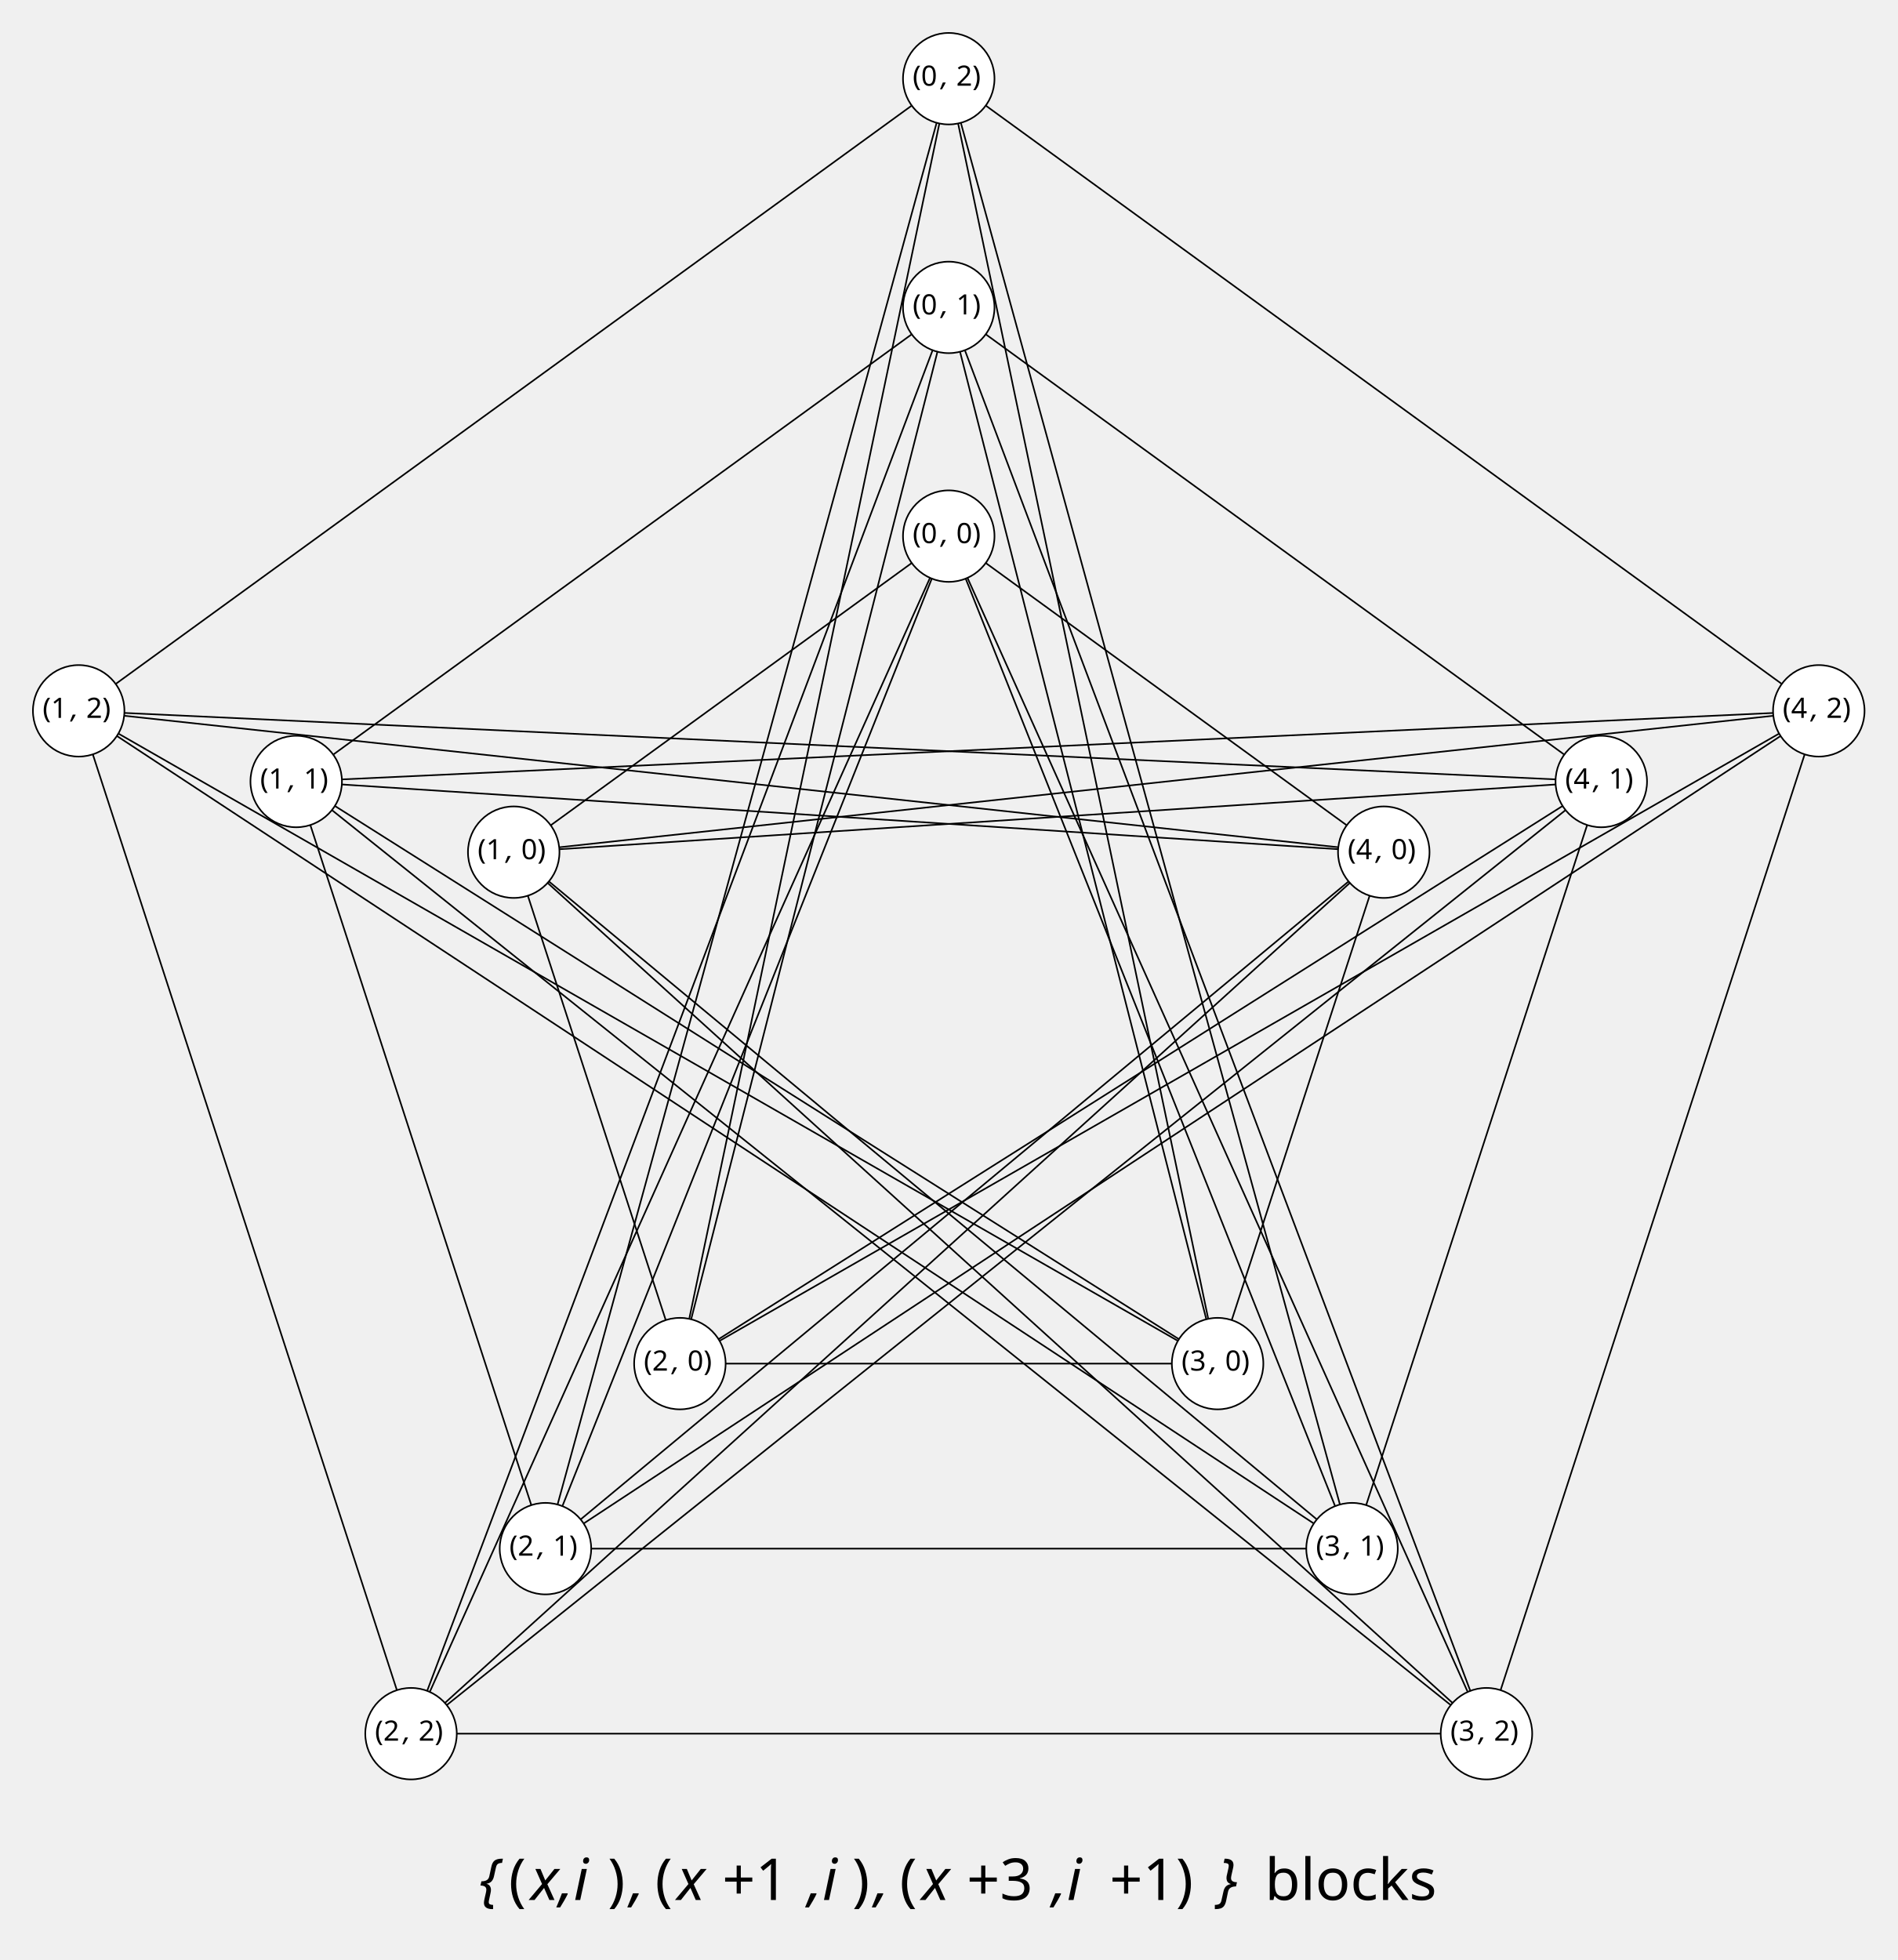
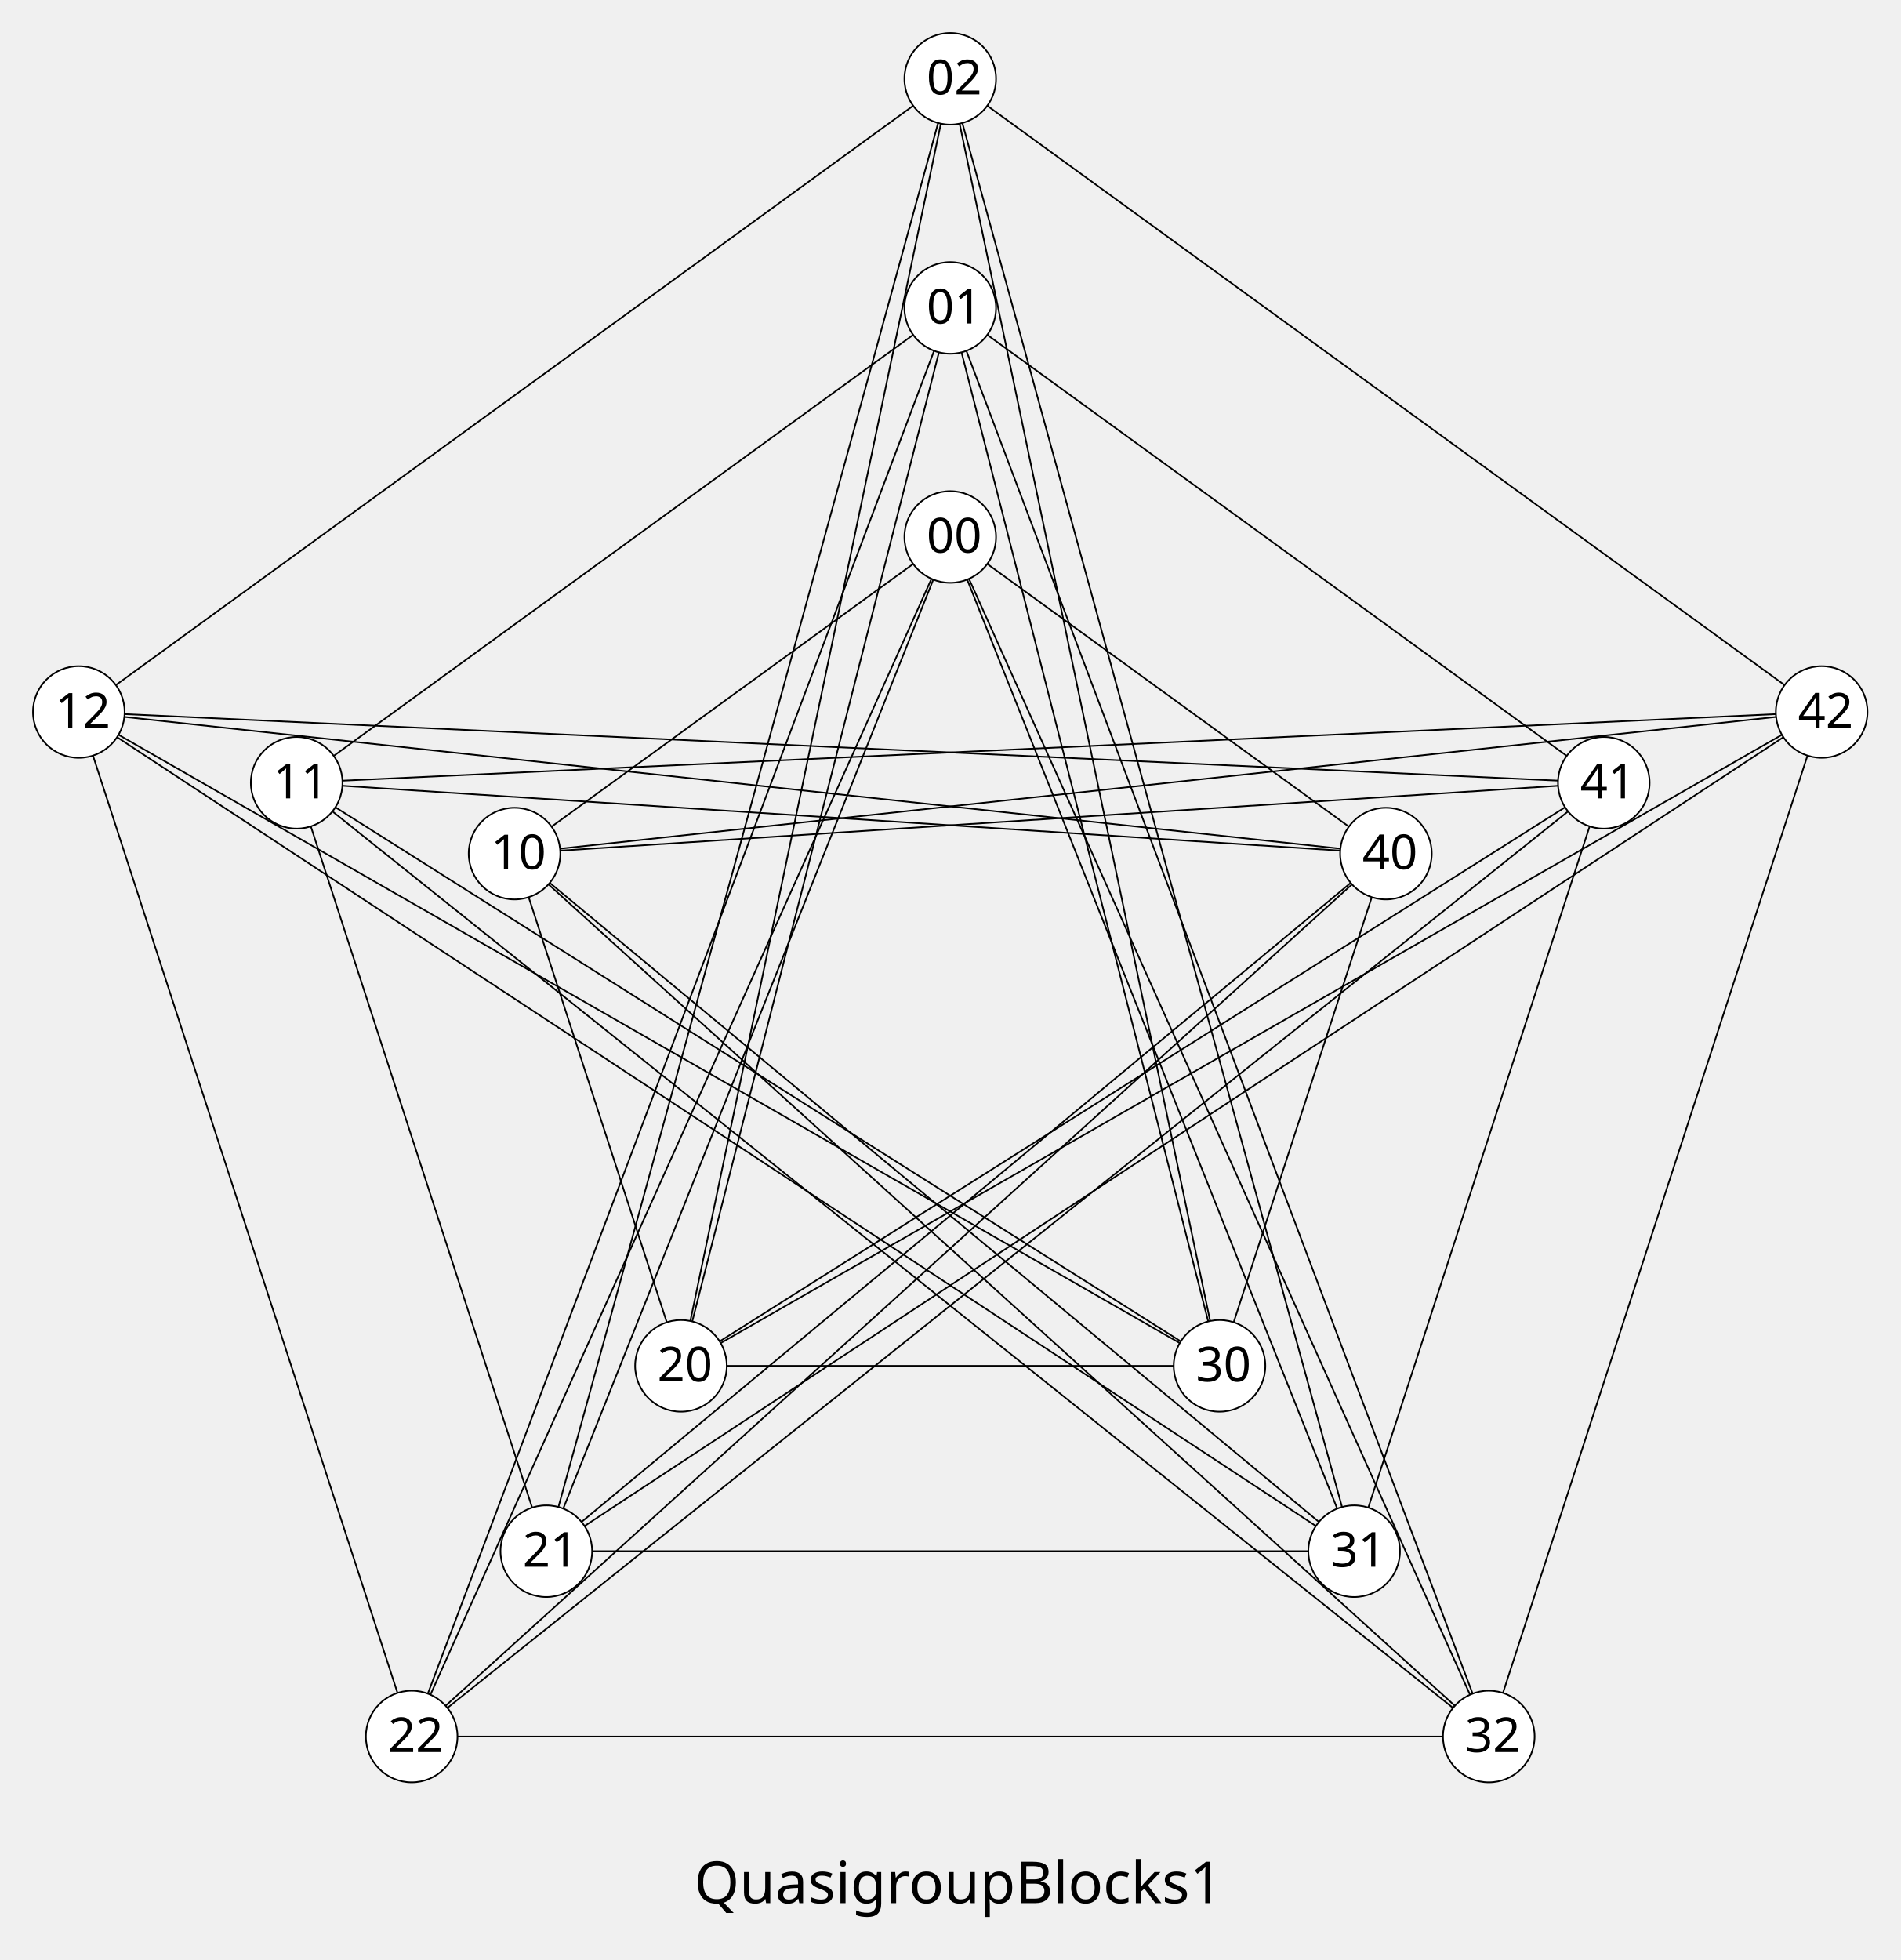
- <svg xmlns="http://www.w3.org/2000/svg" version="1.1" width="470.365" height="485.846" viewBox="0 0 470.365 485.846">
+ <svg xmlns="http://www.w3.org/2000/svg" version="1.1" width="470.365" height="485.049" viewBox="0 0 470.365 485.049">
  <path transform="matrix(1,0,0,-1,235.182,246.28)" stroke-width=".399" stroke-linecap="butt" stroke-miterlimit="10" stroke-linejoin="miter" fill="none" stroke="#000000" d="M0 113.387-107.839 35.039 99.971-137.599Z" />
  <path transform="matrix(1,0,0,-1,235.182,246.28)" stroke-width=".399" stroke-linecap="butt" stroke-miterlimit="10" stroke-linejoin="miter" fill="none" stroke="#000000" d="M-107.839 35.039-66.647-91.733 161.758 52.559Z" />
  <path transform="matrix(1,0,0,-1,235.182,246.28)" stroke-width=".399" stroke-linecap="butt" stroke-miterlimit="10" stroke-linejoin="miter" fill="none" stroke="#000000" d="M-66.647-91.733H66.647L0 170.081Z" />
  <path transform="matrix(1,0,0,-1,235.182,246.28)" stroke-width=".399" stroke-linecap="butt" stroke-miterlimit="10" stroke-linejoin="miter" fill="none" stroke="#000000" d="M66.647-91.733 107.839 35.039-161.758 52.559Z" />
  <path transform="matrix(1,0,0,-1,235.182,246.28)" stroke-width=".399" stroke-linecap="butt" stroke-miterlimit="10" stroke-linejoin="miter" fill="none" stroke="#000000" d="M107.839 35.039 0 113.387-99.971-137.599Z" />
  <path transform="matrix(1,0,0,-1,235.182,246.28)" stroke-width=".399" stroke-linecap="butt" stroke-miterlimit="10" stroke-linejoin="miter" fill="none" stroke="#000000" d="M0 170.081-161.758 52.559 133.294-183.465Z" />
  <path transform="matrix(1,0,0,-1,235.182,246.28)" stroke-width=".399" stroke-linecap="butt" stroke-miterlimit="10" stroke-linejoin="miter" fill="none" stroke="#000000" d="M-161.758 52.559-99.971-137.599 215.677 70.078Z" />
  <path transform="matrix(1,0,0,-1,235.182,246.28)" stroke-width=".399" stroke-linecap="butt" stroke-miterlimit="10" stroke-linejoin="miter" fill="none" stroke="#000000" d="M-99.971-137.599H99.971L0 226.774Z" />
  <path transform="matrix(1,0,0,-1,235.182,246.28)" stroke-width=".399" stroke-linecap="butt" stroke-miterlimit="10" stroke-linejoin="miter" fill="none" stroke="#000000" d="M99.971-137.599 161.758 52.559-215.677 70.078Z" />
  <path transform="matrix(1,0,0,-1,235.182,246.28)" stroke-width=".399" stroke-linecap="butt" stroke-miterlimit="10" stroke-linejoin="miter" fill="none" stroke="#000000" d="M161.758 52.559 0 170.081-133.294-183.465Z" />
  <path transform="matrix(1,0,0,-1,235.182,246.28)" stroke-width=".399" stroke-linecap="butt" stroke-miterlimit="10" stroke-linejoin="miter" fill="none" stroke="#000000" d="M0 226.774-215.677 70.078 66.647-91.733Z" />
  <path transform="matrix(1,0,0,-1,235.182,246.28)" stroke-width=".399" stroke-linecap="butt" stroke-miterlimit="10" stroke-linejoin="miter" fill="none" stroke="#000000" d="M-215.677 70.078-133.294-183.465 107.839 35.039Z" />
  <path transform="matrix(1,0,0,-1,235.182,246.28)" stroke-width=".399" stroke-linecap="butt" stroke-miterlimit="10" stroke-linejoin="miter" fill="none" stroke="#000000" d="M-133.294-183.465H133.294L0 113.387Z" />
  <path transform="matrix(1,0,0,-1,235.182,246.28)" stroke-width=".399" stroke-linecap="butt" stroke-miterlimit="10" stroke-linejoin="miter" fill="none" stroke="#000000" d="M133.294-183.465 215.677 70.078-107.839 35.039Z" />
  <path transform="matrix(1,0,0,-1,235.182,246.28)" stroke-width=".399" stroke-linecap="butt" stroke-miterlimit="10" stroke-linejoin="miter" fill="none" stroke="#000000" d="M215.677 70.078 0 226.774-66.647-91.733Z" />
  <path transform="matrix(1,0,0,-1,235.182,246.28)" d="M11.339 113.387C11.339 119.65 6.262 124.726 0 124.726-6.262 124.726-11.339 119.65-11.339 113.387-11.339 107.125-6.262 102.049 0 102.049 6.262 102.049 11.339 107.125 11.339 113.387ZM0 113.387" fill="#ffffff" />
  <path transform="matrix(1,0,0,-1,235.182,246.28)" stroke-width=".399" stroke-linecap="butt" stroke-miterlimit="10" stroke-linejoin="miter" fill="none" stroke="#000000" d="M11.339 113.387C11.339 119.65 6.262 124.726 0 124.726-6.262 124.726-11.339 119.65-11.339 113.387-11.339 107.125-6.262 102.049 0 102.049 6.262 102.049 11.339 107.125 11.339 113.387ZM0 113.387" />
-   <text xml:space="preserve" transform="matrix(1 0 -0 1 .00001525879 485.846)" font-size="6.974" font-family="Computer Modern">
-     <tspan y="-351.208" x="226.234 229.344">(0</tspan>
-   </text>
-   <text xml:space="preserve" transform="matrix(1 0 -0 1 .00001525879 485.846)" font-size="6.974" font-family="Computer Modern" font-style="italic">
-     <tspan y="-351.208" x="233.319">,</tspan>
-   </text>
-   <text xml:space="preserve" transform="matrix(1 0 -0 1 .00001525879 485.846)" font-size="6.974" font-family="Computer Modern">
-     <tspan y="-351.208" x="237.043 241.018">0)</tspan>
+   <text xml:space="preserve" transform="matrix(1 0 -0 1 .00001525879 485.049)" font-size="11.955" font-family="Computer Modern">
+     <tspan y="-348.303" x="229.329 235.187">00</tspan>
  </text>
  <path transform="matrix(1,0,0,-1,235.182,246.28)" d="M-96.5 35.039C-96.5 41.301-101.576 46.378-107.839 46.378-114.101 46.378-119.177 41.301-119.177 35.039-119.177 28.777-114.101 23.7-107.839 23.7-101.576 23.7-96.5 28.777-96.5 35.039ZM-107.839 35.039" fill="#ffffff" />
  <path transform="matrix(1,0,0,-1,235.182,246.28)" stroke-width=".399" stroke-linecap="butt" stroke-miterlimit="10" stroke-linejoin="miter" fill="none" stroke="#000000" d="M-96.5 35.039C-96.5 41.301-101.576 46.378-107.839 46.378-114.101 46.378-119.177 41.301-119.177 35.039-119.177 28.777-114.101 23.7-107.839 23.7-101.576 23.7-96.5 28.777-96.5 35.039ZM-107.839 35.039" />
-   <text xml:space="preserve" transform="matrix(1 0 -0 1 0 485.846)" font-size="6.974" font-family="Computer Modern">
-     <tspan y="-272.861" x="118.397 121.507">(1</tspan>
-   </text>
-   <text xml:space="preserve" transform="matrix(1 0 -0 1 0 485.846)" font-size="6.974" font-family="Computer Modern" font-style="italic">
-     <tspan y="-272.861" x="125.482">,</tspan>
-   </text>
-   <text xml:space="preserve" transform="matrix(1 0 -0 1 0 485.846)" font-size="6.974" font-family="Computer Modern">
-     <tspan y="-272.861" x="129.206 133.181">0)</tspan>
+   <text xml:space="preserve" transform="matrix(1 0 -0 1 .000007629395 485.049)" font-size="11.955" font-family="Computer Modern">
+     <tspan y="-269.955" x="121.492 127.35">10</tspan>
  </text>
  <path transform="matrix(1,0,0,-1,235.182,246.28)" d="M-55.308-91.733C-55.308-85.47-60.385-80.394-66.647-80.394-72.909-80.394-77.986-85.47-77.986-91.733-77.986-97.995-72.909-103.071-66.647-103.071-60.385-103.071-55.308-97.995-55.308-91.733ZM-66.647-91.733" fill="#ffffff" />
  <path transform="matrix(1,0,0,-1,235.182,246.28)" stroke-width=".399" stroke-linecap="butt" stroke-miterlimit="10" stroke-linejoin="miter" fill="none" stroke="#000000" d="M-55.308-91.733C-55.308-85.47-60.385-80.394-66.647-80.394-72.909-80.394-77.986-85.47-77.986-91.733-77.986-97.995-72.909-103.071-66.647-103.071-60.385-103.071-55.308-97.995-55.308-91.733ZM-66.647-91.733" />
-   <text xml:space="preserve" transform="matrix(1 0 -0 1 .00001525879 485.846)" font-size="6.974" font-family="Computer Modern">
-     <tspan y="-146.091" x="159.588 162.698">(2</tspan>
-   </text>
-   <text xml:space="preserve" transform="matrix(1 0 -0 1 .00001525879 485.846)" font-size="6.974" font-family="Computer Modern" font-style="italic">
-     <tspan y="-146.091" x="166.673">,</tspan>
-   </text>
-   <text xml:space="preserve" transform="matrix(1 0 -0 1 .00001525879 485.846)" font-size="6.974" font-family="Computer Modern">
-     <tspan y="-146.091" x="170.397 174.372">0)</tspan>
+   <text xml:space="preserve" transform="matrix(1 0 -0 1 .00001525879 485.049)" font-size="11.955" font-family="Computer Modern">
+     <tspan y="-143.185" x="162.683 168.541">20</tspan>
  </text>
  <path transform="matrix(1,0,0,-1,235.182,246.28)" d="M77.986-91.733C77.986-85.47 72.909-80.394 66.647-80.394 60.385-80.394 55.308-85.47 55.308-91.733 55.308-97.995 60.385-103.071 66.647-103.071 72.909-103.071 77.986-97.995 77.986-91.733ZM66.647-91.733" fill="#ffffff" />
  <path transform="matrix(1,0,0,-1,235.182,246.28)" stroke-width=".399" stroke-linecap="butt" stroke-miterlimit="10" stroke-linejoin="miter" fill="none" stroke="#000000" d="M77.986-91.733C77.986-85.47 72.909-80.394 66.647-80.394 60.385-80.394 55.308-85.47 55.308-91.733 55.308-97.995 60.385-103.071 66.647-103.071 72.909-103.071 77.986-97.995 77.986-91.733ZM66.647-91.733" />
-   <text xml:space="preserve" transform="matrix(1 0 -0 1 0 485.846)" font-size="6.974" font-family="Computer Modern">
-     <tspan y="-146.091" x="292.881 295.991">(3</tspan>
-   </text>
-   <text xml:space="preserve" transform="matrix(1 0 -0 1 0 485.846)" font-size="6.974" font-family="Computer Modern" font-style="italic">
-     <tspan y="-146.091" x="299.966">,</tspan>
-   </text>
-   <text xml:space="preserve" transform="matrix(1 0 -0 1 0 485.846)" font-size="6.974" font-family="Computer Modern">
-     <tspan y="-146.091" x="303.69 307.665">0)</tspan>
+   <text xml:space="preserve" transform="matrix(1 0 -0 1 0 485.049)" font-size="11.955" font-family="Computer Modern">
+     <tspan y="-143.185" x="295.976 301.834">30</tspan>
  </text>
  <path transform="matrix(1,0,0,-1,235.182,246.28)" d="M119.177 35.039C119.177 41.301 114.101 46.378 107.839 46.378 101.576 46.378 96.5 41.301 96.5 35.039 96.5 28.777 101.576 23.7 107.839 23.7 114.101 23.7 119.177 28.777 119.177 35.039ZM107.839 35.039" fill="#ffffff" />
  <path transform="matrix(1,0,0,-1,235.182,246.28)" stroke-width=".399" stroke-linecap="butt" stroke-miterlimit="10" stroke-linejoin="miter" fill="none" stroke="#000000" d="M119.177 35.039C119.177 41.301 114.101 46.378 107.839 46.378 101.576 46.378 96.5 41.301 96.5 35.039 96.5 28.777 101.576 23.7 107.839 23.7 114.101 23.7 119.177 28.777 119.177 35.039ZM107.839 35.039" />
-   <text xml:space="preserve" transform="matrix(1 0 -0 1 .00003051758 485.846)" font-size="6.974" font-family="Computer Modern">
-     <tspan y="-272.861" x="334.072 337.182">(4</tspan>
-   </text>
-   <text xml:space="preserve" transform="matrix(1 0 -0 1 .00003051758 485.846)" font-size="6.974" font-family="Computer Modern" font-style="italic">
-     <tspan y="-272.861" x="341.157">,</tspan>
-   </text>
-   <text xml:space="preserve" transform="matrix(1 0 -0 1 .00003051758 485.846)" font-size="6.974" font-family="Computer Modern">
-     <tspan y="-272.861" x="344.881 348.856">0)</tspan>
+   <text xml:space="preserve" transform="matrix(1 0 -0 1 0 485.049)" font-size="11.955" font-family="Computer Modern">
+     <tspan y="-269.955" x="337.167 343.025">40</tspan>
  </text>
  <path transform="matrix(1,0,0,-1,235.182,246.28)" d="M11.339 170.081C11.339 176.343 6.262 181.42 0 181.42-6.262 181.42-11.339 176.343-11.339 170.081-11.339 163.819-6.262 158.742 0 158.742 6.262 158.742 11.339 163.819 11.339 170.081ZM0 170.081" fill="#ffffff" />
  <path transform="matrix(1,0,0,-1,235.182,246.28)" stroke-width=".399" stroke-linecap="butt" stroke-miterlimit="10" stroke-linejoin="miter" fill="none" stroke="#000000" d="M11.339 170.081C11.339 176.343 6.262 181.42 0 181.42-6.262 181.42-11.339 176.343-11.339 170.081-11.339 163.819-6.262 158.742 0 158.742 6.262 158.742 11.339 163.819 11.339 170.081ZM0 170.081" />
-   <text xml:space="preserve" transform="matrix(1 0 -0 1 .00001525879 485.846)" font-size="6.974" font-family="Computer Modern">
-     <tspan y="-407.901" x="226.234 229.344">(0</tspan>
-   </text>
-   <text xml:space="preserve" transform="matrix(1 0 -0 1 .00001525879 485.846)" font-size="6.974" font-family="Computer Modern" font-style="italic">
-     <tspan y="-407.901" x="233.319">,</tspan>
-   </text>
-   <text xml:space="preserve" transform="matrix(1 0 -0 1 .00001525879 485.846)" font-size="6.974" font-family="Computer Modern">
-     <tspan y="-407.901" x="237.043 241.018">1)</tspan>
+   <text xml:space="preserve" transform="matrix(1 0 -0 1 .00001525879 485.049)" font-size="11.955" font-family="Computer Modern">
+     <tspan y="-404.995" x="229.329 235.187">01</tspan>
  </text>
  <path transform="matrix(1,0,0,-1,235.182,246.28)" d="M-150.419 52.559C-150.419 58.821-155.496 63.897-161.758 63.897-168.02 63.897-173.097 58.821-173.097 52.559-173.097 46.296-168.02 41.22-161.758 41.22-155.496 41.22-150.419 46.296-150.419 52.559ZM-161.758 52.559" fill="#ffffff" />
  <path transform="matrix(1,0,0,-1,235.182,246.28)" stroke-width=".399" stroke-linecap="butt" stroke-miterlimit="10" stroke-linejoin="miter" fill="none" stroke="#000000" d="M-150.419 52.559C-150.419 58.821-155.496 63.897-161.758 63.897-168.02 63.897-173.097 58.821-173.097 52.559-173.097 46.296-168.02 41.22-161.758 41.22-155.496 41.22-150.419 46.296-150.419 52.559ZM-161.758 52.559" />
-   <text xml:space="preserve" transform="matrix(1 0 -0 1 .000007629395 485.846)" font-size="6.974" font-family="Computer Modern">
-     <tspan y="-290.38" x="64.479 67.589">(1</tspan>
-   </text>
-   <text xml:space="preserve" transform="matrix(1 0 -0 1 .000007629395 485.846)" font-size="6.974" font-family="Computer Modern" font-style="italic">
-     <tspan y="-290.38" x="71.564">,</tspan>
-   </text>
-   <text xml:space="preserve" transform="matrix(1 0 -0 1 .000007629395 485.846)" font-size="6.974" font-family="Computer Modern">
-     <tspan y="-290.38" x="75.288 79.263">1)</tspan>
+   <text xml:space="preserve" transform="matrix(1 0 -0 1 .000007629395 485.049)" font-size="11.955" font-family="Computer Modern">
+     <tspan y="-287.475" x="67.574 73.432">11</tspan>
  </text>
  <path transform="matrix(1,0,0,-1,235.182,246.28)" d="M-88.632-137.599C-88.632-131.337-93.708-126.26-99.971-126.26-106.233-126.26-111.309-131.337-111.309-137.599-111.309-143.861-106.233-148.938-99.971-148.938-93.708-148.938-88.632-143.861-88.632-137.599ZM-99.971-137.599" fill="#ffffff" />
  <path transform="matrix(1,0,0,-1,235.182,246.28)" stroke-width=".399" stroke-linecap="butt" stroke-miterlimit="10" stroke-linejoin="miter" fill="none" stroke="#000000" d="M-88.632-137.599C-88.632-131.337-93.708-126.26-99.971-126.26-106.233-126.26-111.309-131.337-111.309-137.599-111.309-143.861-106.233-148.938-99.971-148.938-93.708-148.938-88.632-143.861-88.632-137.599ZM-99.971-137.599" />
-   <text xml:space="preserve" transform="matrix(1 0 -0 1 .000007629395 485.846)" font-size="6.974" font-family="Computer Modern">
-     <tspan y="-100.225" x="126.265 129.375">(2</tspan>
-   </text>
-   <text xml:space="preserve" transform="matrix(1 0 -0 1 .000007629395 485.846)" font-size="6.974" font-family="Computer Modern" font-style="italic">
-     <tspan y="-100.225" x="133.35">,</tspan>
-   </text>
-   <text xml:space="preserve" transform="matrix(1 0 -0 1 .000007629395 485.846)" font-size="6.974" font-family="Computer Modern">
-     <tspan y="-100.225" x="137.074 141.049">1)</tspan>
+   <text xml:space="preserve" transform="matrix(1 0 -0 1 .00001525879 485.049)" font-size="11.955" font-family="Computer Modern">
+     <tspan y="-97.32" x="129.36 135.218">21</tspan>
  </text>
  <path transform="matrix(1,0,0,-1,235.182,246.28)" d="M111.309-137.599C111.309-131.337 106.233-126.26 99.971-126.26 93.708-126.26 88.632-131.337 88.632-137.599 88.632-143.861 93.708-148.938 99.971-148.938 106.233-148.938 111.309-143.861 111.309-137.599ZM99.971-137.599" fill="#ffffff" />
  <path transform="matrix(1,0,0,-1,235.182,246.28)" stroke-width=".399" stroke-linecap="butt" stroke-miterlimit="10" stroke-linejoin="miter" fill="none" stroke="#000000" d="M111.309-137.599C111.309-131.337 106.233-126.26 99.971-126.26 93.708-126.26 88.632-131.337 88.632-137.599 88.632-143.861 93.708-148.938 99.971-148.938 106.233-148.938 111.309-143.861 111.309-137.599ZM99.971-137.599" />
-   <text xml:space="preserve" transform="matrix(1 0 -0 1 0 485.846)" font-size="6.974" font-family="Computer Modern">
-     <tspan y="-100.225" x="326.204 329.314">(3</tspan>
-   </text>
-   <text xml:space="preserve" transform="matrix(1 0 -0 1 0 485.846)" font-size="6.974" font-family="Computer Modern" font-style="italic">
-     <tspan y="-100.225" x="333.289">,</tspan>
-   </text>
-   <text xml:space="preserve" transform="matrix(1 0 -0 1 0 485.846)" font-size="6.974" font-family="Computer Modern">
-     <tspan y="-100.225" x="337.013 340.988">1)</tspan>
+   <text xml:space="preserve" transform="matrix(1 0 -0 1 0 485.049)" font-size="11.955" font-family="Computer Modern">
+     <tspan y="-97.32" x="329.299 335.157">31</tspan>
  </text>
  <path transform="matrix(1,0,0,-1,235.182,246.28)" d="M173.097 52.559C173.097 58.821 168.02 63.897 161.758 63.897 155.496 63.897 150.419 58.821 150.419 52.559 150.419 46.296 155.496 41.22 161.758 41.22 168.02 41.22 173.097 46.296 173.097 52.559ZM161.758 52.559" fill="#ffffff" />
  <path transform="matrix(1,0,0,-1,235.182,246.28)" stroke-width=".399" stroke-linecap="butt" stroke-miterlimit="10" stroke-linejoin="miter" fill="none" stroke="#000000" d="M173.097 52.559C173.097 58.821 168.02 63.897 161.758 63.897 155.496 63.897 150.419 58.821 150.419 52.559 150.419 46.296 155.496 41.22 161.758 41.22 168.02 41.22 173.097 46.296 173.097 52.559ZM161.758 52.559" />
-   <text xml:space="preserve" transform="matrix(1 0 -0 1 0 485.846)" font-size="6.974" font-family="Computer Modern">
-     <tspan y="-290.38" x="387.99 391.1">(4</tspan>
-   </text>
-   <text xml:space="preserve" transform="matrix(1 0 -0 1 0 485.846)" font-size="6.974" font-family="Computer Modern" font-style="italic">
-     <tspan y="-290.38" x="395.075">,</tspan>
-   </text>
-   <text xml:space="preserve" transform="matrix(1 0 -0 1 0 485.846)" font-size="6.974" font-family="Computer Modern">
-     <tspan y="-290.38" x="398.799 402.774">1)</tspan>
+   <text xml:space="preserve" transform="matrix(1 0 -0 1 .00003051758 485.049)" font-size="11.955" font-family="Computer Modern">
+     <tspan y="-287.475" x="391.085 396.943">41</tspan>
  </text>
  <path transform="matrix(1,0,0,-1,235.182,246.28)" d="M11.339 226.774C11.339 233.037 6.262 238.113 0 238.113-6.262 238.113-11.339 233.037-11.339 226.774-11.339 220.512-6.262 215.436 0 215.436 6.262 215.436 11.339 220.512 11.339 226.774ZM0 226.774" fill="#ffffff" />
  <path transform="matrix(1,0,0,-1,235.182,246.28)" stroke-width=".399" stroke-linecap="butt" stroke-miterlimit="10" stroke-linejoin="miter" fill="none" stroke="#000000" d="M11.339 226.774C11.339 233.037 6.262 238.113 0 238.113-6.262 238.113-11.339 233.037-11.339 226.774-11.339 220.512-6.262 215.436 0 215.436 6.262 215.436 11.339 220.512 11.339 226.774ZM0 226.774" />
-   <text xml:space="preserve" transform="matrix(1 0 -0 1 .00001525879 485.846)" font-size="6.974" font-family="Computer Modern">
-     <tspan y="-464.594" x="226.234 229.344">(0</tspan>
-   </text>
-   <text xml:space="preserve" transform="matrix(1 0 -0 1 .00001525879 485.846)" font-size="6.974" font-family="Computer Modern" font-style="italic">
-     <tspan y="-464.594" x="233.319">,</tspan>
-   </text>
-   <text xml:space="preserve" transform="matrix(1 0 -0 1 .00001525879 485.846)" font-size="6.974" font-family="Computer Modern">
-     <tspan y="-464.594" x="237.043 241.018">2)</tspan>
+   <text xml:space="preserve" transform="matrix(1 0 -0 1 .00001525879 485.049)" font-size="11.955" font-family="Computer Modern">
+     <tspan y="-461.688" x="229.329 235.187">02</tspan>
  </text>
  <path transform="matrix(1,0,0,-1,235.182,246.28)" d="M-204.339 70.078C-204.339 76.34-209.415 81.417-215.677 81.417-221.94 81.417-227.016 76.34-227.016 70.078-227.016 63.816-221.94 58.739-215.677 58.739-209.415 58.739-204.339 63.816-204.339 70.078ZM-215.677 70.078" fill="#ffffff" />
  <path transform="matrix(1,0,0,-1,235.182,246.28)" stroke-width=".399" stroke-linecap="butt" stroke-miterlimit="10" stroke-linejoin="miter" fill="none" stroke="#000000" d="M-204.339 70.078C-204.339 76.34-209.415 81.417-215.677 81.417-221.94 81.417-227.016 76.34-227.016 70.078-227.016 63.816-221.94 58.739-215.677 58.739-209.415 58.739-204.339 63.816-204.339 70.078ZM-215.677 70.078" />
-   <text xml:space="preserve" transform="matrix(1 0 -0 1 .00001239777 485.846)" font-size="6.974" font-family="Computer Modern">
-     <tspan y="-307.9" x="10.56 13.67">(1</tspan>
-   </text>
-   <text xml:space="preserve" transform="matrix(1 0 -0 1 .00001239777 485.846)" font-size="6.974" font-family="Computer Modern" font-style="italic">
-     <tspan y="-307.9" x="17.645">,</tspan>
-   </text>
-   <text xml:space="preserve" transform="matrix(1 0 -0 1 .00001239777 485.846)" font-size="6.974" font-family="Computer Modern">
-     <tspan y="-307.9" x="21.369 25.344">2)</tspan>
+   <text xml:space="preserve" transform="matrix(1 0 -0 1 .00001430512 485.049)" font-size="11.955" font-family="Computer Modern">
+     <tspan y="-304.994" x="13.655 19.513">12</tspan>
  </text>
  <path transform="matrix(1,0,0,-1,235.182,246.28)" d="M-121.956-183.465C-121.956-177.203-127.032-172.127-133.294-172.127-139.557-172.127-144.633-177.203-144.633-183.465-144.633-189.728-139.557-194.804-133.294-194.804-127.032-194.804-121.956-189.728-121.956-183.465ZM-133.294-183.465" fill="#ffffff" />
  <path transform="matrix(1,0,0,-1,235.182,246.28)" stroke-width=".399" stroke-linecap="butt" stroke-miterlimit="10" stroke-linejoin="miter" fill="none" stroke="#000000" d="M-121.956-183.465C-121.956-177.203-127.032-172.127-133.294-172.127-139.557-172.127-144.633-177.203-144.633-183.465-144.633-189.728-139.557-194.804-133.294-194.804-127.032-194.804-121.956-189.728-121.956-183.465ZM-133.294-183.465" />
-   <text xml:space="preserve" transform="matrix(1 0 -0 1 0 485.846)" font-size="6.974" font-family="Computer Modern">
-     <tspan y="-54.36" x="92.942 96.052">(2</tspan>
-   </text>
-   <text xml:space="preserve" transform="matrix(1 0 -0 1 0 485.846)" font-size="6.974" font-family="Computer Modern" font-style="italic">
-     <tspan y="-54.36" x="100.027">,</tspan>
-   </text>
-   <text xml:space="preserve" transform="matrix(1 0 -0 1 0 485.846)" font-size="6.974" font-family="Computer Modern">
-     <tspan y="-54.36" x="103.751 107.726">2)</tspan>
+   <text xml:space="preserve" transform="matrix(1 0 -0 1 0 485.0491)" font-size="11.955" font-family="Computer Modern">
+     <tspan y="-51.454" x="96.037 101.895">22</tspan>
  </text>
  <path transform="matrix(1,0,0,-1,235.182,246.28)" d="M144.633-183.465C144.633-177.203 139.557-172.127 133.294-172.127 127.032-172.127 121.956-177.203 121.956-183.465 121.956-189.728 127.032-194.804 133.294-194.804 139.557-194.804 144.633-189.728 144.633-183.465ZM133.294-183.465" fill="#ffffff" />
  <path transform="matrix(1,0,0,-1,235.182,246.28)" stroke-width=".399" stroke-linecap="butt" stroke-miterlimit="10" stroke-linejoin="miter" fill="none" stroke="#000000" d="M144.633-183.465C144.633-177.203 139.557-172.127 133.294-172.127 127.032-172.127 121.956-177.203 121.956-183.465 121.956-189.728 127.032-194.804 133.294-194.804 139.557-194.804 144.633-189.728 144.633-183.465ZM133.294-183.465" />
-   <text xml:space="preserve" transform="matrix(1 0 -0 1 0 485.846)" font-size="6.974" font-family="Computer Modern">
-     <tspan y="-54.36" x="359.527 362.637">(3</tspan>
-   </text>
-   <text xml:space="preserve" transform="matrix(1 0 -0 1 0 485.846)" font-size="6.974" font-family="Computer Modern" font-style="italic">
-     <tspan y="-54.36" x="366.612">,</tspan>
-   </text>
-   <text xml:space="preserve" transform="matrix(1 0 -0 1 0 485.846)" font-size="6.974" font-family="Computer Modern">
-     <tspan y="-54.36" x="370.336 374.311">2)</tspan>
+   <text xml:space="preserve" transform="matrix(1 0 -0 1 0 485.0491)" font-size="11.955" font-family="Computer Modern">
+     <tspan y="-51.454" x="362.622 368.48">32</tspan>
  </text>
  <path transform="matrix(1,0,0,-1,235.182,246.28)" d="M227.016 70.078C227.016 76.34 221.94 81.417 215.677 81.417 209.415 81.417 204.339 76.34 204.339 70.078 204.339 63.816 209.415 58.739 215.677 58.739 221.94 58.739 227.016 63.816 227.016 70.078ZM215.677 70.078" fill="#ffffff" />
  <path transform="matrix(1,0,0,-1,235.182,246.28)" stroke-width=".399" stroke-linecap="butt" stroke-miterlimit="10" stroke-linejoin="miter" fill="none" stroke="#000000" d="M227.016 70.078C227.016 76.34 221.94 81.417 215.677 81.417 209.415 81.417 204.339 76.34 204.339 70.078 204.339 63.816 209.415 58.739 215.677 58.739 221.94 58.739 227.016 63.816 227.016 70.078ZM215.677 70.078" />
-   <text xml:space="preserve" transform="matrix(1 0 -0 1 0 485.846)" font-size="6.974" font-family="Computer Modern">
-     <tspan y="-307.9" x="441.909 445.019">(4</tspan>
+   <text xml:space="preserve" transform="matrix(1 0 -0 1 .00003051758 485.049)" font-size="11.955" font-family="Computer Modern">
+     <tspan y="-304.994" x="445.004 450.862">42</tspan>
  </text>
-   <text xml:space="preserve" transform="matrix(1 0 -0 1 0 485.846)" font-size="6.974" font-family="Computer Modern" font-style="italic">
-     <tspan y="-307.9" x="448.994">,</tspan>
-   </text>
-   <text xml:space="preserve" transform="matrix(1 0 -0 1 0 485.846)" font-size="6.974" font-family="Computer Modern">
-     <tspan y="-307.9" x="452.718 456.693">2)</tspan>
-   </text>
-   <text xml:space="preserve" transform="matrix(1 0 -0 1 .000007629395 485.846)" font-size="14.346" font-family="Computer Modern" font-style="italic">
-     <tspan y="-14.877" x="118.934">{</tspan>
-   </text>
-   <text xml:space="preserve" transform="matrix(1 0 -0 1 .000007629395 485.846)" font-size="14.346" font-family="Computer Modern">
-     <tspan y="-14.877" x="126.107">(</tspan>
-   </text>
-   <text xml:space="preserve" transform="matrix(1 0 -0 1 .000007629395 485.846)" font-size="14.346" font-family="Computer Modern" font-style="italic">
-     <tspan y="-14.877" x="131.573 139.549 145.847">x,i</tspan>
-   </text>
-   <text xml:space="preserve" transform="matrix(1 0 -0 1 .000007629395 485.846)" font-size="14.346" font-family="Computer Modern">
-     <tspan y="-14.877" x="150.639">)</tspan>
-   </text>
-   <text xml:space="preserve" transform="matrix(1 0 -0 1 .000007629395 485.846)" font-size="14.346" font-family="Computer Modern" font-style="italic">
-     <tspan y="-14.877" x="156.105">,</tspan>
-   </text>
-   <text xml:space="preserve" transform="matrix(1 0 -0 1 .000007629395 485.846)" font-size="14.346" font-family="Computer Modern">
-     <tspan y="-14.877" x="162.389">(</tspan>
-   </text>
-   <text xml:space="preserve" transform="matrix(1 0 -0 1 .000007629395 485.846)" font-size="14.346" font-family="Computer Modern" font-style="italic">
-     <tspan y="-14.877" x="167.855">x</tspan>
-   </text>
-   <text xml:space="preserve" transform="matrix(1 0 -0 1 .000007629395 485.846)" font-size="14.346" font-family="Computer Modern">
-     <tspan y="-14.877" x="179.03 193.147">+1</tspan>
-   </text>
-   <text xml:space="preserve" transform="matrix(1 0 -0 1 .000007629395 485.846)" font-size="14.346" font-family="Computer Modern" font-style="italic">
-     <tspan y="-14.877" x="200.177 206.46">,i</tspan>
-   </text>
-   <text xml:space="preserve" transform="matrix(1 0 -0 1 .000007629395 485.846)" font-size="14.346" font-family="Computer Modern">
-     <tspan y="-14.877" x="211.252">)</tspan>
-   </text>
-   <text xml:space="preserve" transform="matrix(1 0 -0 1 .000007629395 485.846)" font-size="14.346" font-family="Computer Modern" font-style="italic">
-     <tspan y="-14.877" x="216.718">,</tspan>
-   </text>
-   <text xml:space="preserve" transform="matrix(1 0 -0 1 .000007629395 485.846)" font-size="14.346" font-family="Computer Modern">
-     <tspan y="-14.877" x="223.016">(</tspan>
-   </text>
-   <text xml:space="preserve" transform="matrix(1 0 -0 1 .000007629395 485.846)" font-size="14.346" font-family="Computer Modern" font-style="italic">
-     <tspan y="-14.877" x="228.482">x</tspan>
-   </text>
-   <text xml:space="preserve" transform="matrix(1 0 -0 1 .000007629395 485.846)" font-size="14.346" font-family="Computer Modern">
-     <tspan y="-14.877" x="239.643 253.76">+3</tspan>
-   </text>
-   <text xml:space="preserve" transform="matrix(1 0 -0 1 .000007629395 485.846)" font-size="14.346" font-family="Computer Modern" font-style="italic">
-     <tspan y="-14.877" x="260.789 267.087">,i</tspan>
-   </text>
-   <text xml:space="preserve" transform="matrix(1 0 -0 1 .000007629395 485.846)" font-size="14.346" font-family="Computer Modern">
-     <tspan y="-14.877" x="275.064 289.18 296.21">+1)</tspan>
-   </text>
-   <text xml:space="preserve" transform="matrix(1 0 -0 1 .000007629395 485.846)" font-size="14.346" font-family="Computer Modern" font-style="italic">
-     <tspan y="-14.877" x="301.676">}</tspan>
-   </text>
-   <text xml:space="preserve" transform="matrix(1 0 -0 1 .000007629395 485.846)" font-size="14.346" font-family="Computer Modern">
-     <tspan y="-14.877" x="313.54 321.344 325.247 332.664 338.517 345.934">blocks</tspan>
+   <text xml:space="preserve" transform="matrix(1 0 -0 1 0 485.049)" font-size="14.346" font-family="Computer Modern">
+     <tspan y="-14.08" x="171.796 182.728 190.532 197.562 203.099 207.002 214.031 219.497 226.527 234.331 246.812 256.754 260.656 268.073 273.927 281.344 291.572">QuasigroupBlocks1</tspan>
  </text>
</svg>
